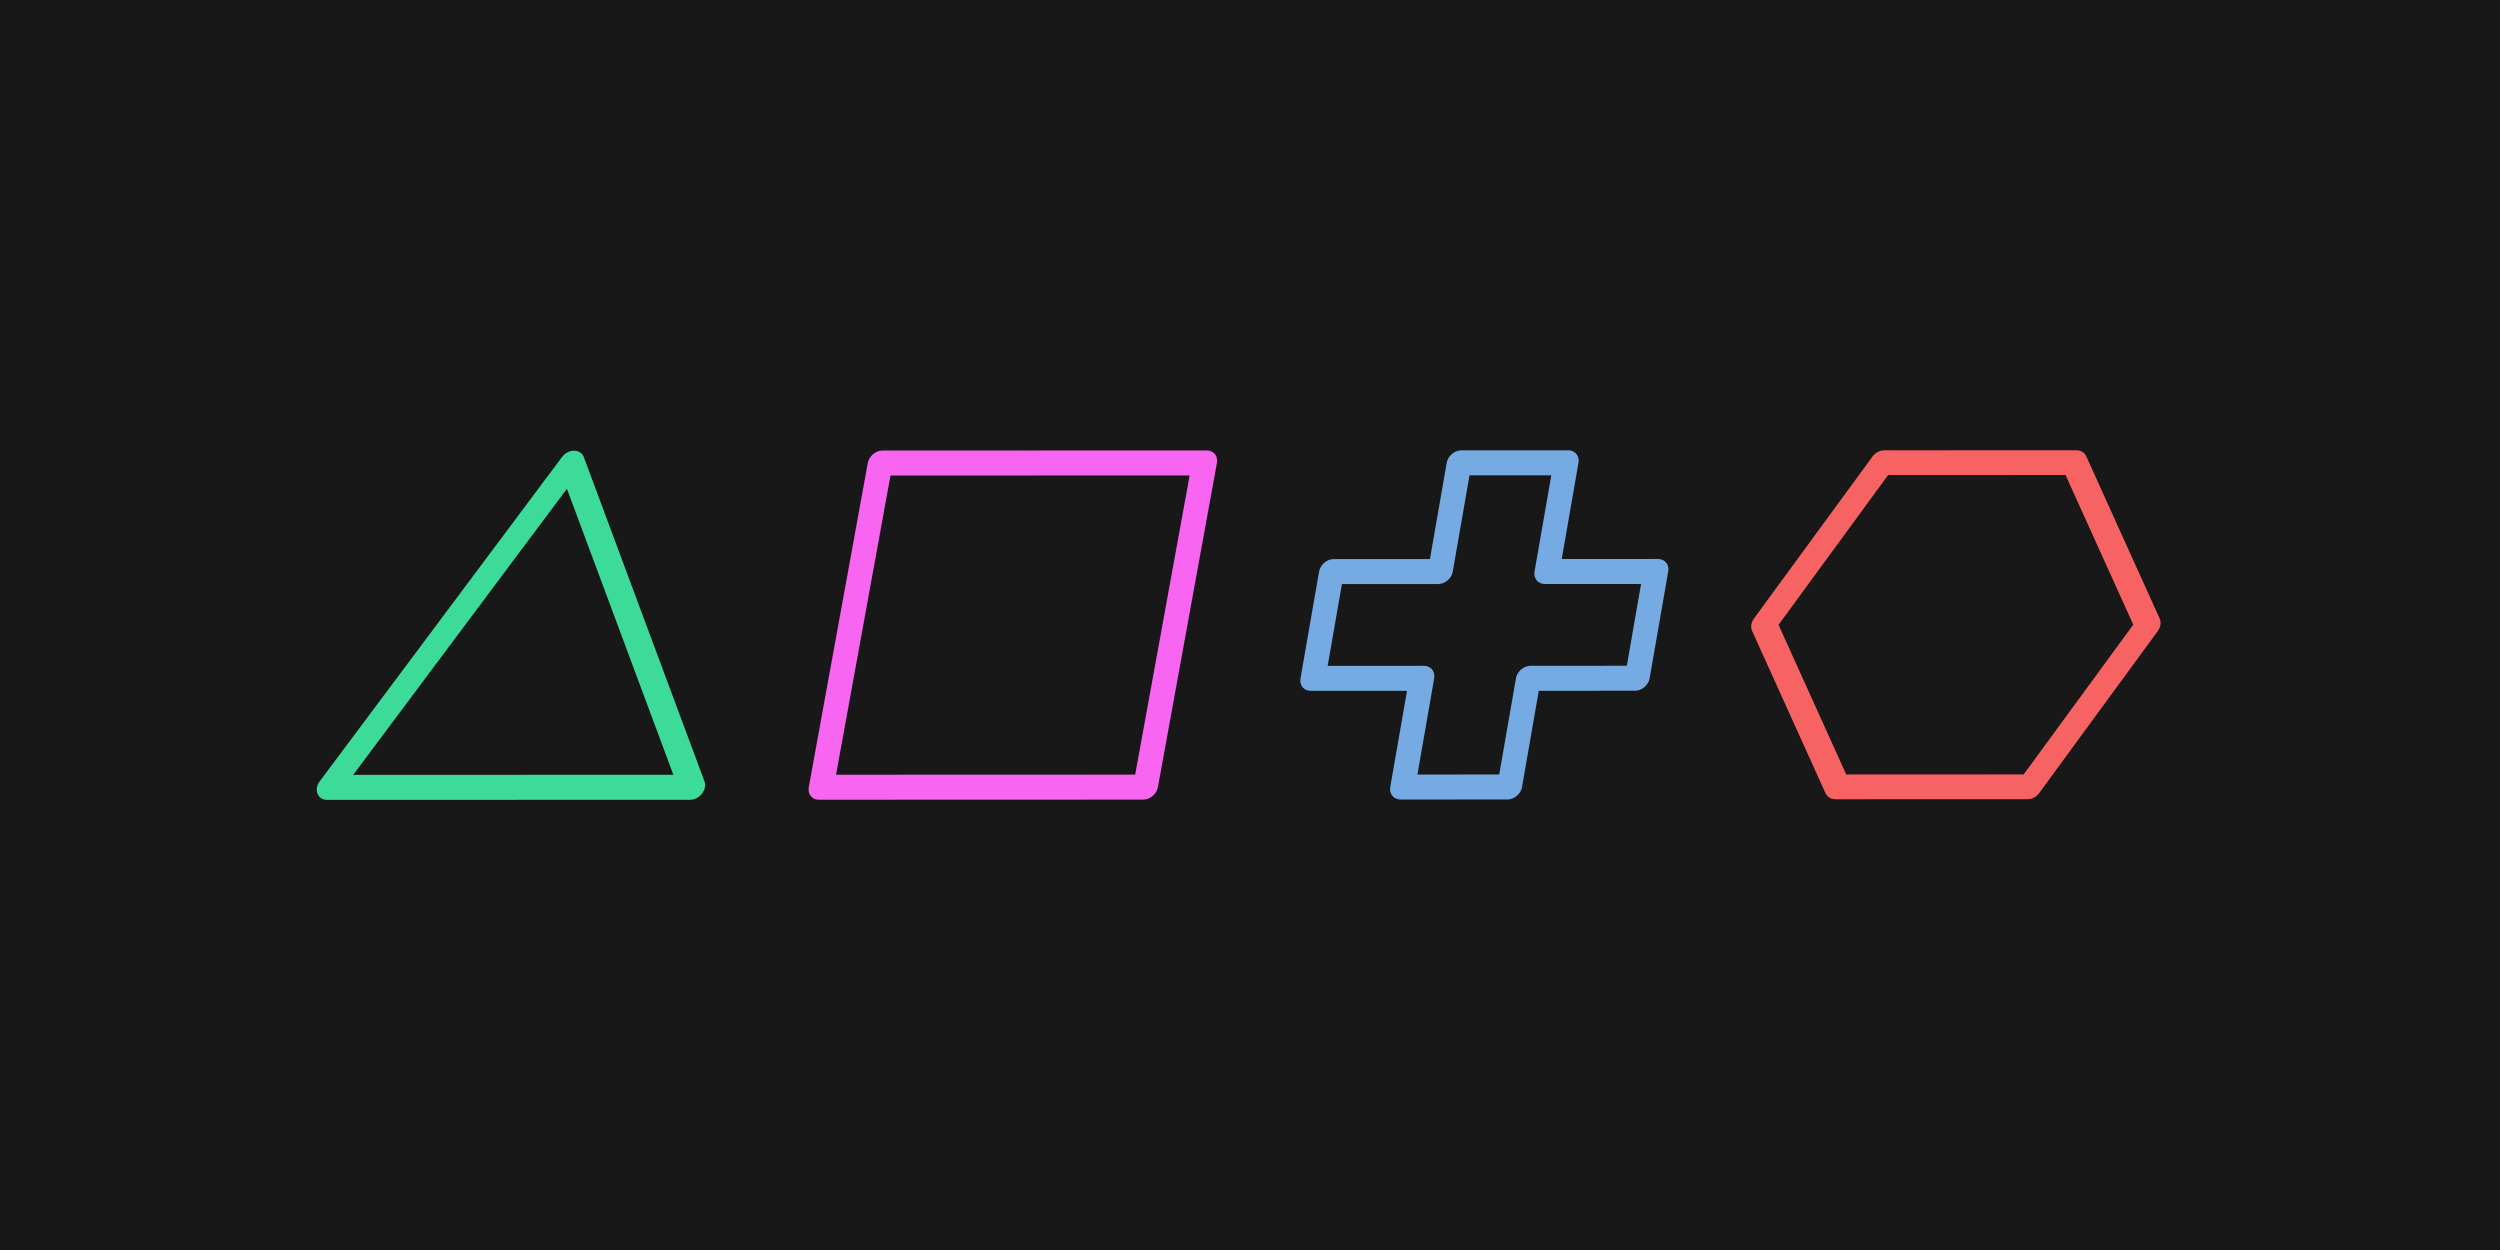
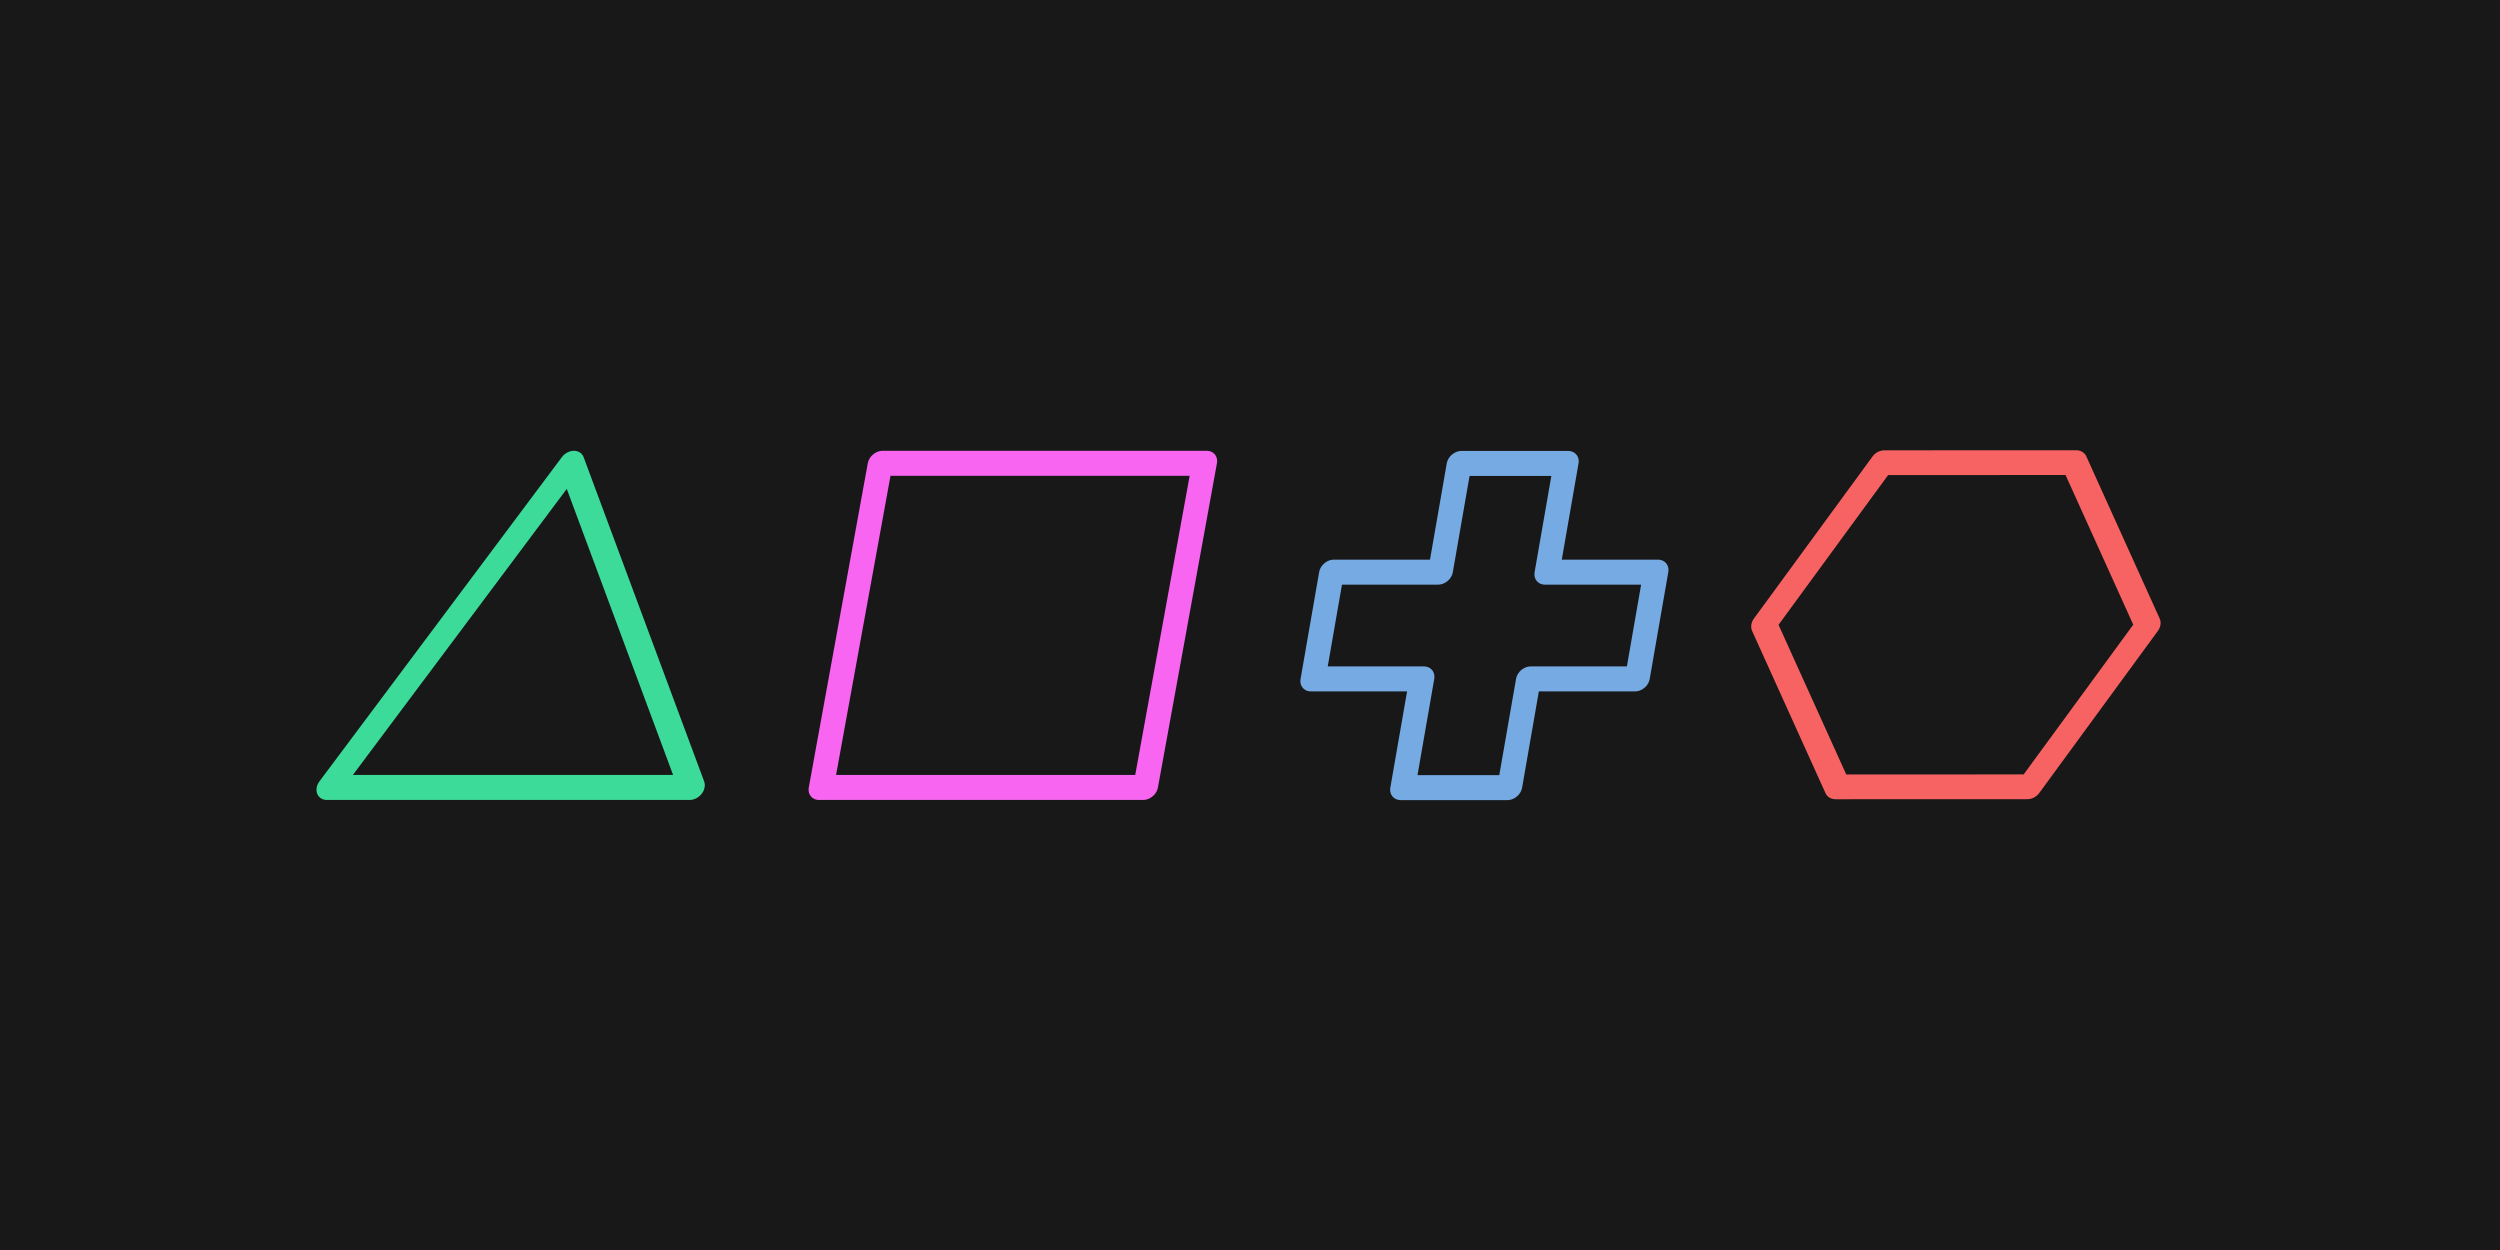
<svg xmlns="http://www.w3.org/2000/svg" xmlns:ns1="https://boxy-svg.com" viewBox="0 0 1000 500">
-   <rect width="1000" height="500" style="fill: rgb(24, 24, 24);" />
-   <g transform="matrix(1, 0, 0, 1, 0.000122, 38.9345)">
-     <path d="M 191.356 163.823 L 263.931 293.483 L 118.781 293.483 L 191.356 163.823 Z" style="fill: none; stroke: rgb(60, 219, 153); stroke-linejoin: round; stroke-width: 10px;" transform="matrix(1, -0.000353, -0.187622, 1.000066, 68.07352, -17.4351)" ns1:shape="triangle 118.781 163.823 145.15 129.66 0.5 0 1@365eccd2" />
-     <path d="M 814.801 173.96 L 880.265 211.98 L 880.265 288.018 L 814.801 326.038 L 749.337 288.019 L 749.337 211.979 Z" style="stroke-linejoin: round; stroke: rgb(247, 99, 99); fill: none; stroke-width: 10px;" transform="matrix(-0.138538, 0.990357, -1.009787, 0.000356, 1147.683, -596.0674)" ns1:shape="n-gon 814.801 249.999 75.591 76.039 6 0 1@546f9630" />
-     <path d="M 709.643 163.822 H 752.356 V 207.296 H 795.829 V 250.009 H 752.356 V 293.482 H 709.643 V 250.009 H 666.169 V 207.296 H 709.643 Z" style="fill: none; stroke: rgb(118, 170, 226); stroke-linejoin: round; stroke-width: 10px;" transform="matrix(1, -0.000353, -0.174105, 1.000062, -97.44173, -17.37629)" ns1:shape="cross 666.169 163.822 129.66 129.66 42.713 42.713 0.5 1@3cb3c4b8" />
-     <rect x="310.46" y="163.823" width="129.66" height="129.66" style="stroke: rgb(248, 101, 241); fill: none; stroke-width: 10px; stroke-linejoin: round;" transform="matrix(1, -0.000353, -0.182026, 1.000064, 71.46924, -17.43629)" />
-   </g>
+   <path d="M0 0h1000v500H0z" style="fill:#181818" />
+   <path ns1:shape="triangle 118.781 163.823 145.15 129.66 0.5 0 1@365eccd2" d="m191.356 163.823 72.575 129.66h-145.15l72.575-129.66Z" style="fill:none;stroke:#3cdb99;stroke-linejoin:round;stroke-width:10px" transform="matrix(1 0 -.188 1 68.074 21.5)" />
+   <path ns1:shape="n-gon 814.801 249.999 75.591 76.039 6 0 1@546f9630" d="m814.801 173.96 65.464 38.02v76.038l-65.464 38.02-65.464-38.019v-76.04Z" style="stroke-linejoin:round;stroke:#f76363;fill:none;stroke-width:10px" transform="rotate(97.963 816.153 220.59) skewX(7.983)" />
+   <path ns1:shape="cross 666.169 163.822 129.66 129.66 42.713 42.713 0.5 1@3cb3c4b8" d="M709.643 163.822h42.713v43.474h43.473v42.713h-43.473v43.473h-42.713v-43.473h-43.474v-42.713h43.474Z" style="fill:none;stroke:#76aae2;stroke-linejoin:round;stroke-width:10px" transform="matrix(1 0 -.174 1 -97.442 21.558)" />
+   <path d="M310.46 163.823h129.66v129.66H310.46z" style="stroke:#f865f1;fill:none;stroke-width:10px;stroke-linejoin:round" transform="matrix(1 0 -.182 1 71.47 21.498)" />
</svg>
